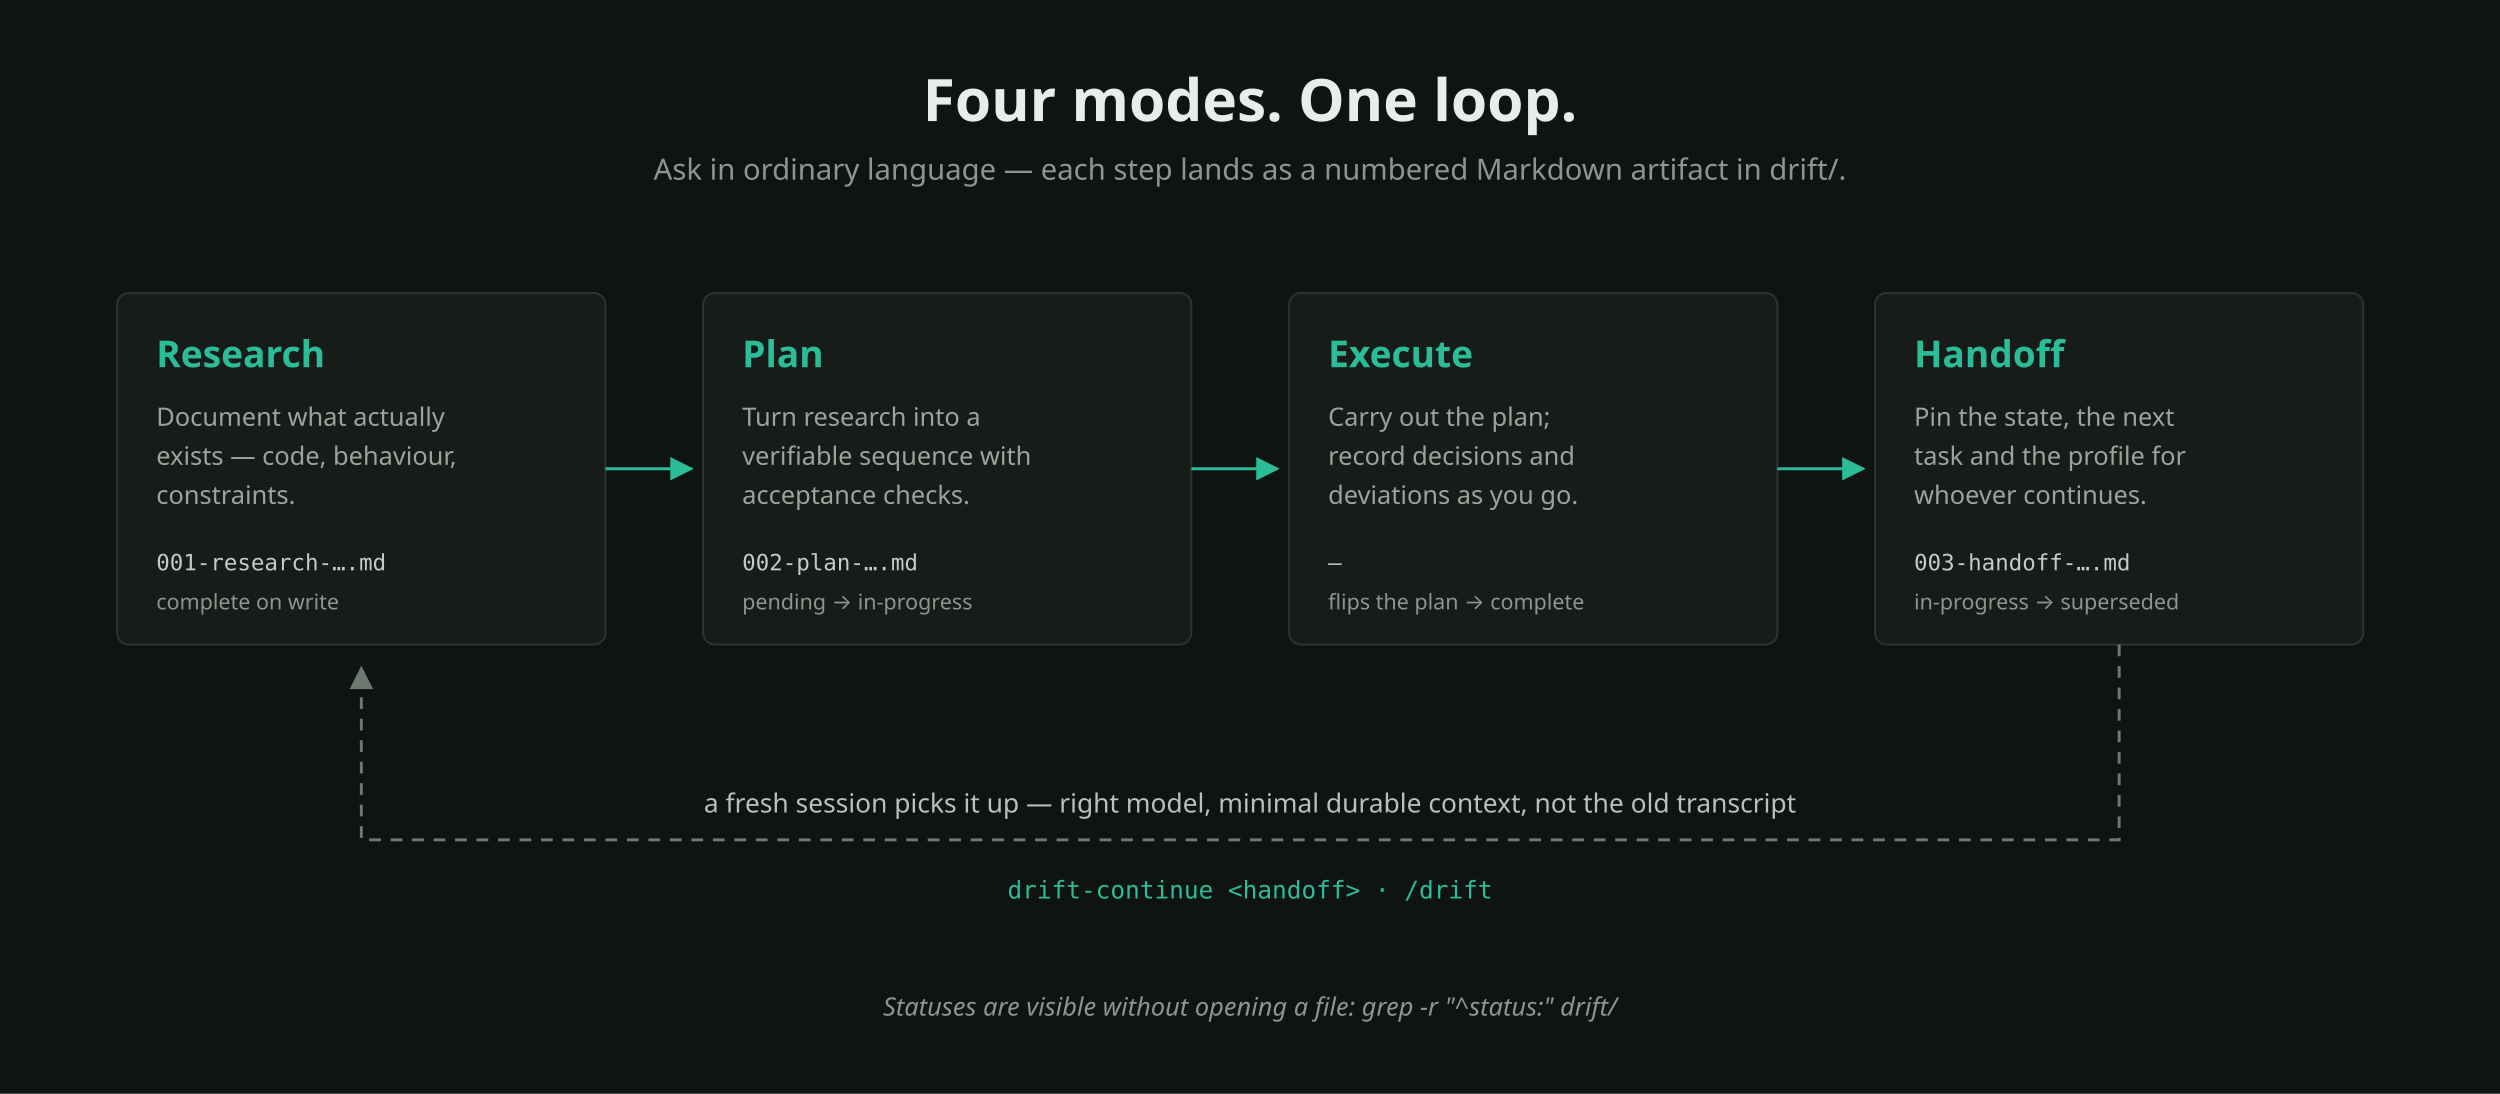
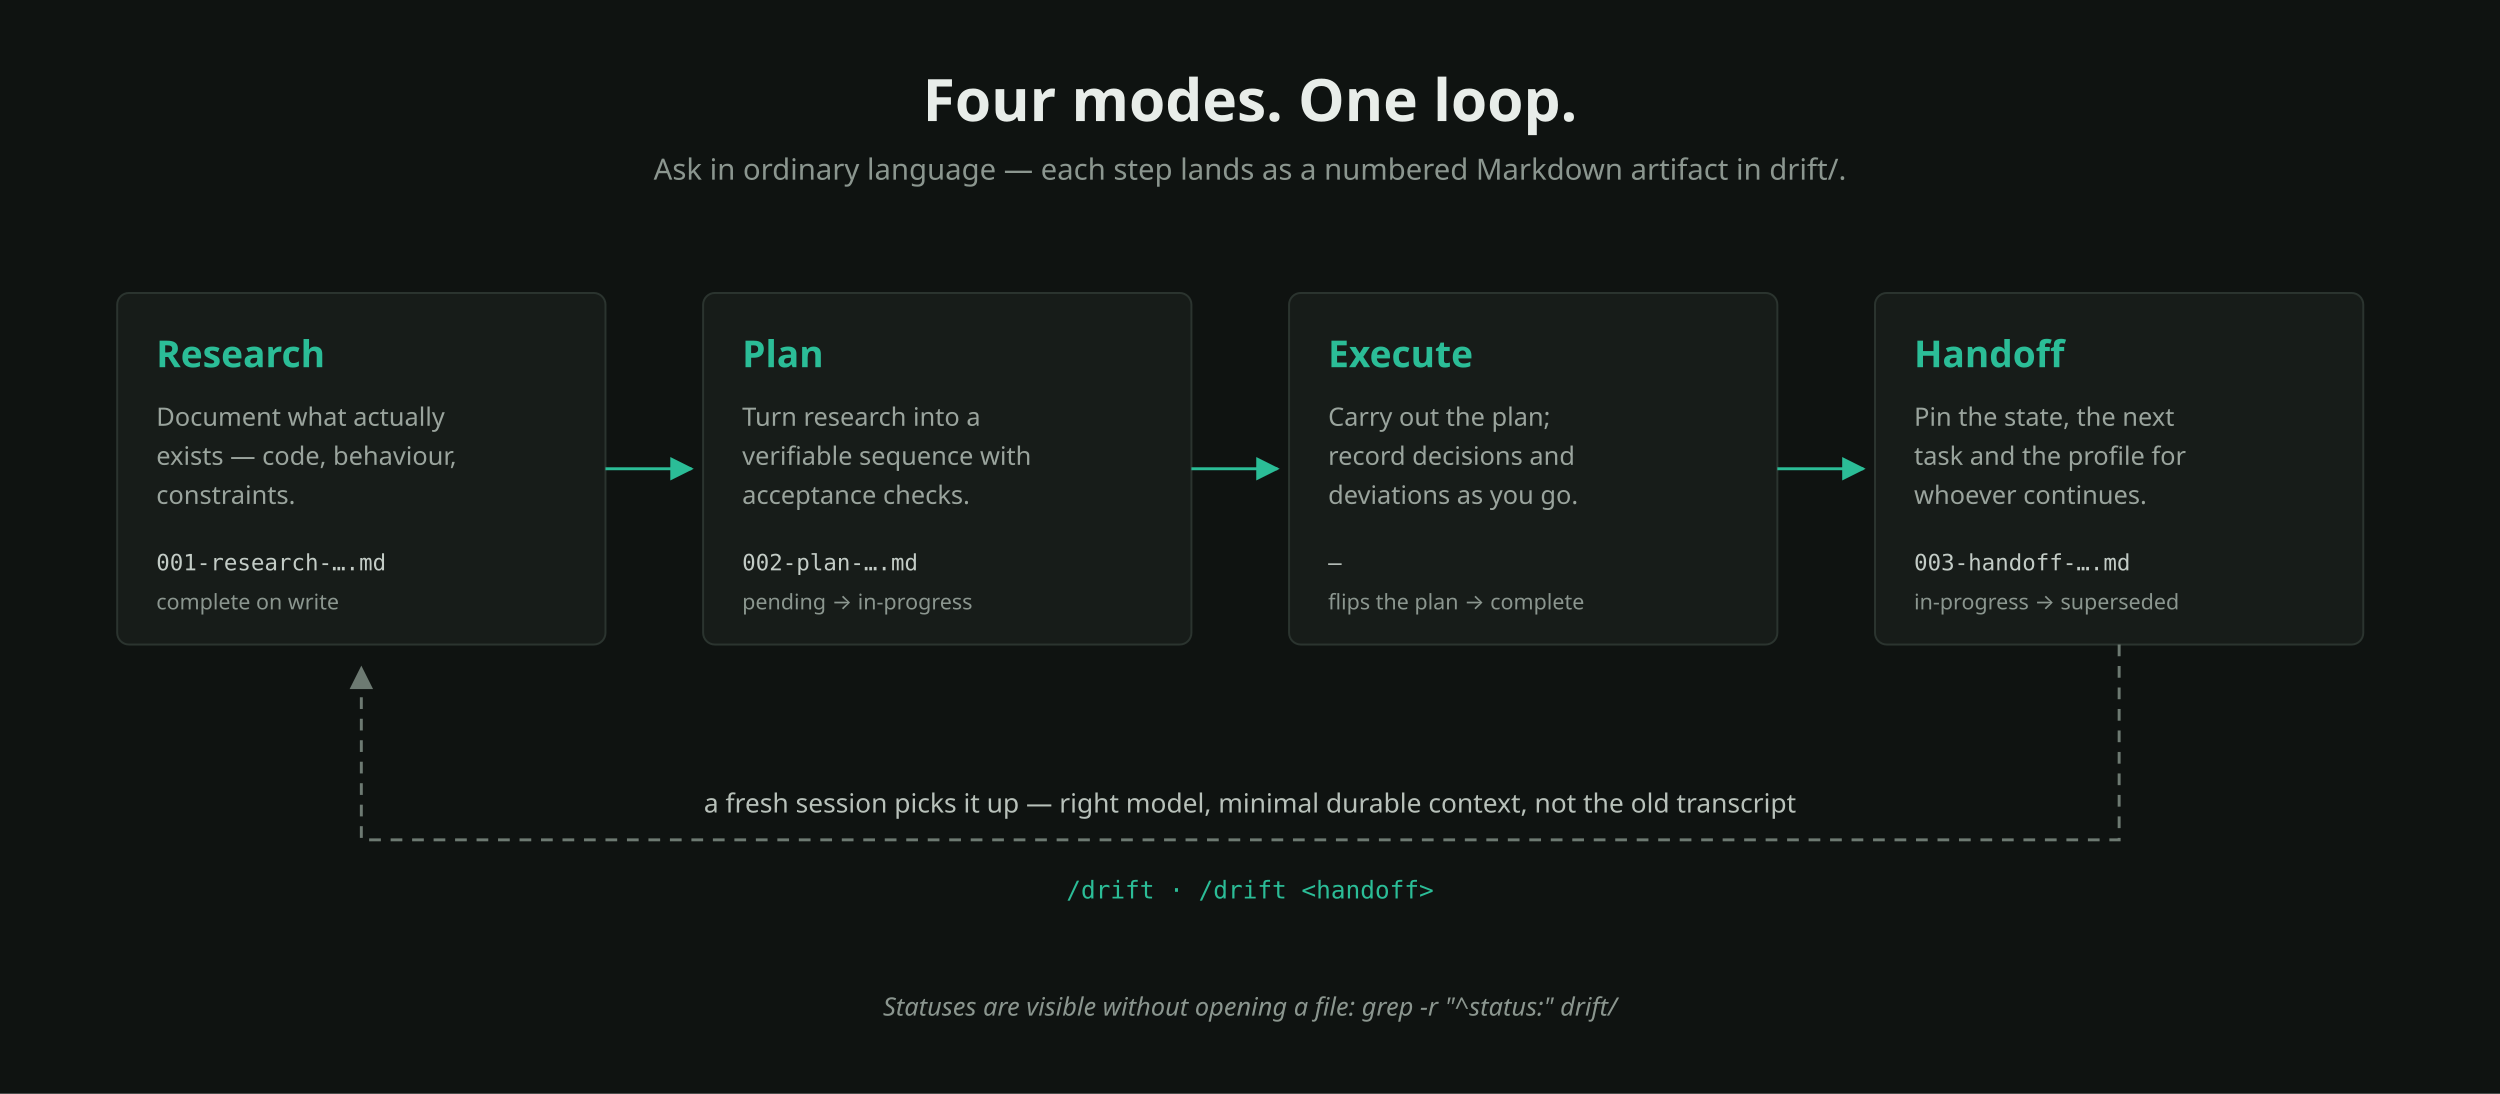
<svg xmlns="http://www.w3.org/2000/svg" viewBox="0 0 1280 560" width="1280" height="560">
  <defs>
    <marker id="arrGreen2" viewBox="0 0 10 10" refX="9" refY="5" markerWidth="8" markerHeight="8" orient="auto-start-reverse">
      <path d="M0,0 L10,5 L0,10 z" fill="#2bbd97" />
    </marker>
    <marker id="arrDim2" viewBox="0 0 10 10" refX="9" refY="5" markerWidth="8" markerHeight="8" orient="auto-start-reverse">
      <path d="M0,0 L10,5 L0,10 z" fill="#6d7a72" />
    </marker>
  </defs>
  <style>
    .t { font-family: 'Segoe UI', system-ui, -apple-system, sans-serif; }
    .m { font-family: Consolas, 'Cascadia Code', Menlo, monospace; }
    .title { font-size: 30px; font-weight: 600; fill: #e8ede9; }
    .sub { font-size: 15px; fill: #8b968f; }
    .stage { font-size: 19px; font-weight: 600; fill: #2bbd97; }
    .body { font-size: 13px; fill: #9aa49d; }
    .file { font-size: 11.5px; fill: #c3ccc6; }
    .small { font-size: 11px; fill: #8b968f; }
    .panel { fill: #171c19; stroke: #2b342f; stroke-width: 1; }
  </style>
  <rect width="1280" height="560" fill="#0f1311" />
  <text class="t title" x="640" y="62" text-anchor="middle">Four modes. One loop.</text>
  <text class="t sub" x="640" y="92" text-anchor="middle">Ask in ordinary language — each step lands as a numbered Markdown artifact in drift/.</text>
  <rect class="panel" x="60" y="150" width="250" height="180" rx="6" />
  <text class="t stage" x="80" y="188">Research</text>
  <text class="t body" x="80" y="218">Document what actually</text>
  <text class="t body" x="80" y="238">exists — code, behaviour,</text>
  <text class="t body" x="80" y="258">constraints.</text>
  <text class="m file" x="80" y="292">001-research-….md</text>
  <text class="t small" x="80" y="312">complete on write</text>
  <line x1="310" y1="240" x2="354" y2="240" stroke="#2bbd97" stroke-width="1.5" marker-end="url(#arrGreen2)" />
  <rect class="panel" x="360" y="150" width="250" height="180" rx="6" />
  <text class="t stage" x="380" y="188">Plan</text>
  <text class="t body" x="380" y="218">Turn research into a</text>
  <text class="t body" x="380" y="238">verifiable sequence with</text>
  <text class="t body" x="380" y="258">acceptance checks.</text>
  <text class="m file" x="380" y="292">002-plan-….md</text>
  <text class="t small" x="380" y="312">pending → in-progress</text>
  <line x1="610" y1="240" x2="654" y2="240" stroke="#2bbd97" stroke-width="1.5" marker-end="url(#arrGreen2)" />
  <rect class="panel" x="660" y="150" width="250" height="180" rx="6" />
  <text class="t stage" x="680" y="188">Execute</text>
  <text class="t body" x="680" y="218">Carry out the plan;</text>
  <text class="t body" x="680" y="238">record decisions and</text>
  <text class="t body" x="680" y="258">deviations as you go.</text>
  <text class="m file" x="680" y="292">—</text>
  <text class="t small" x="680" y="312">flips the plan → complete</text>
  <line x1="910" y1="240" x2="954" y2="240" stroke="#2bbd97" stroke-width="1.5" marker-end="url(#arrGreen2)" />
  <rect class="panel" x="960" y="150" width="250" height="180" rx="6" />
  <text class="t stage" x="980" y="188">Handoff</text>
  <text class="t body" x="980" y="218">Pin the state, the next</text>
  <text class="t body" x="980" y="238">task and the profile for</text>
  <text class="t body" x="980" y="258">whoever continues.</text>
  <text class="m file" x="980" y="292">003-handoff-….md</text>
  <text class="t small" x="980" y="312">in-progress → superseded</text>
  <path d="M 1085 330 V 430 H 185 V 342" fill="none" stroke="#6d7a72" stroke-width="1.5" stroke-dasharray="6 5" marker-end="url(#arrDim2)" />
  <text class="t" x="640" y="416" text-anchor="middle" font-size="13.5" fill="#b8c1ba">a fresh session picks it up — right model, minimal durable context, not the old transcript</text>
-   <text class="m" x="640" y="460" text-anchor="middle" font-size="12.5" fill="#2bbd97">drift-continue &lt;handoff&gt;  ·  /drift</text>
+   <text class="m" x="640" y="460" text-anchor="middle" font-size="12.5" fill="#2bbd97">/drift  ·  /drift &lt;handoff&gt;</text>
  <text class="t" x="640" y="520" text-anchor="middle" font-size="13" font-style="italic" fill="#8b968f">Statuses are visible without opening a file: grep -r "^status:" drift/</text>
</svg>
